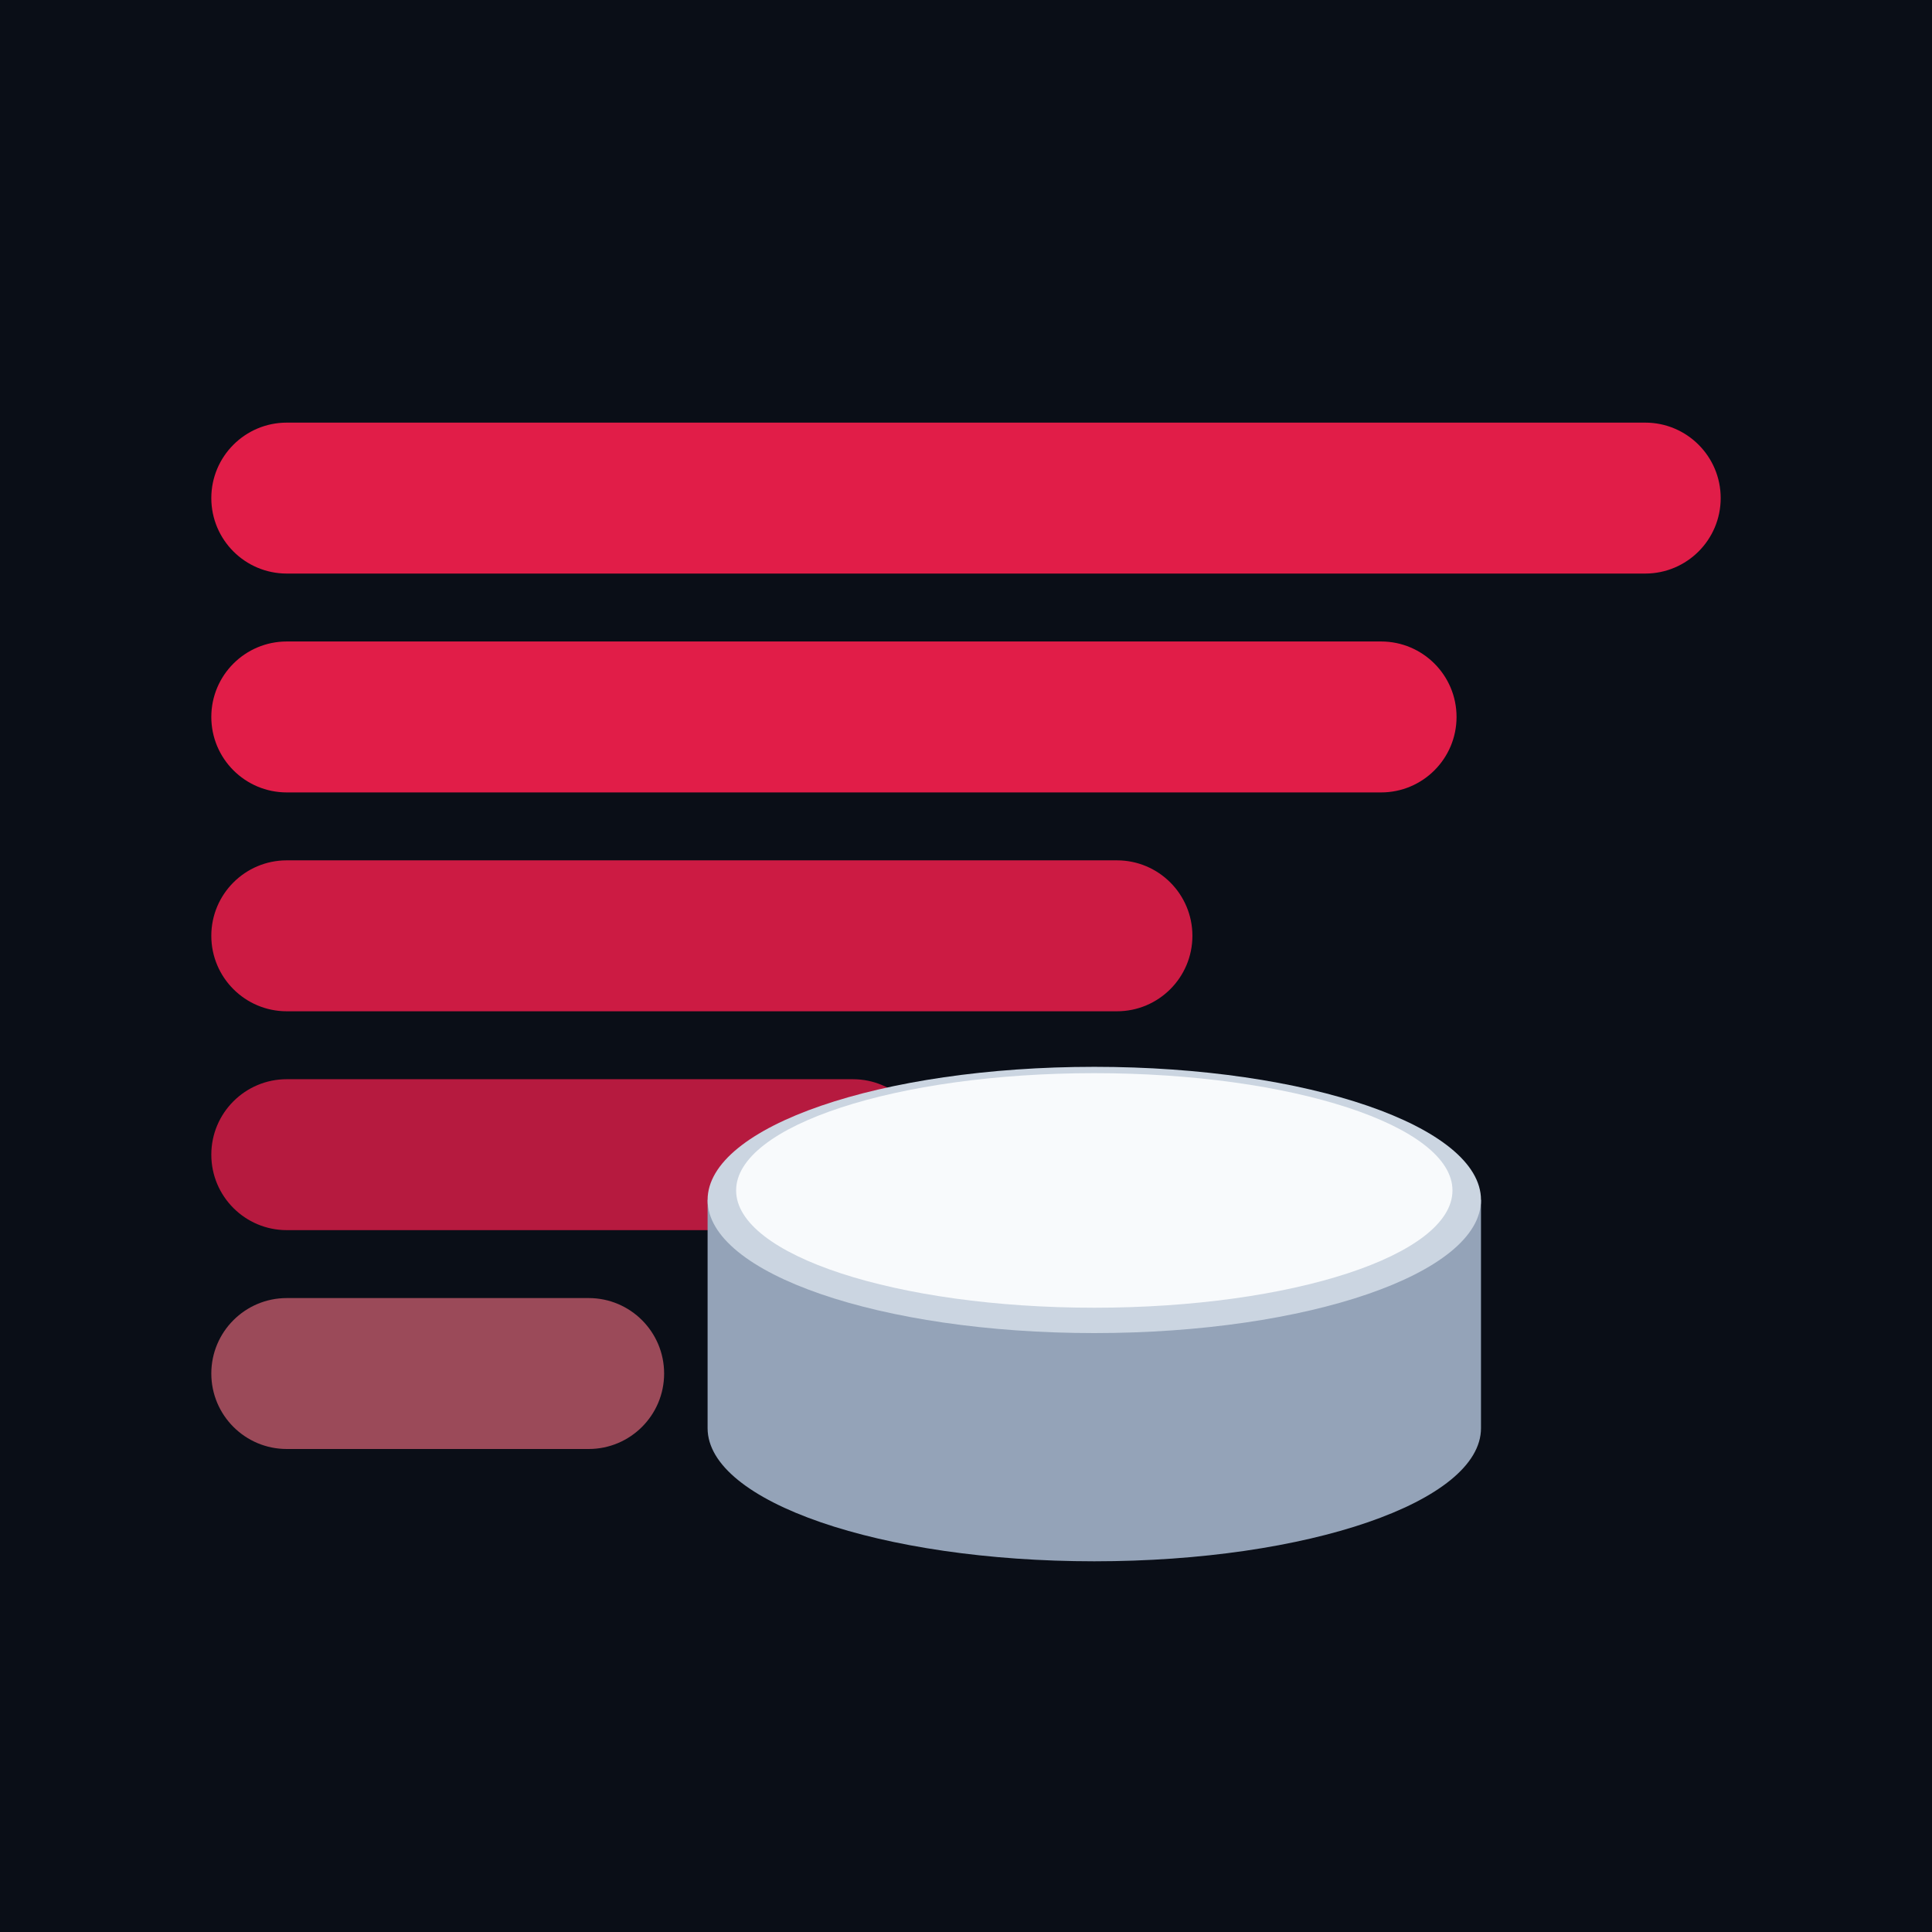
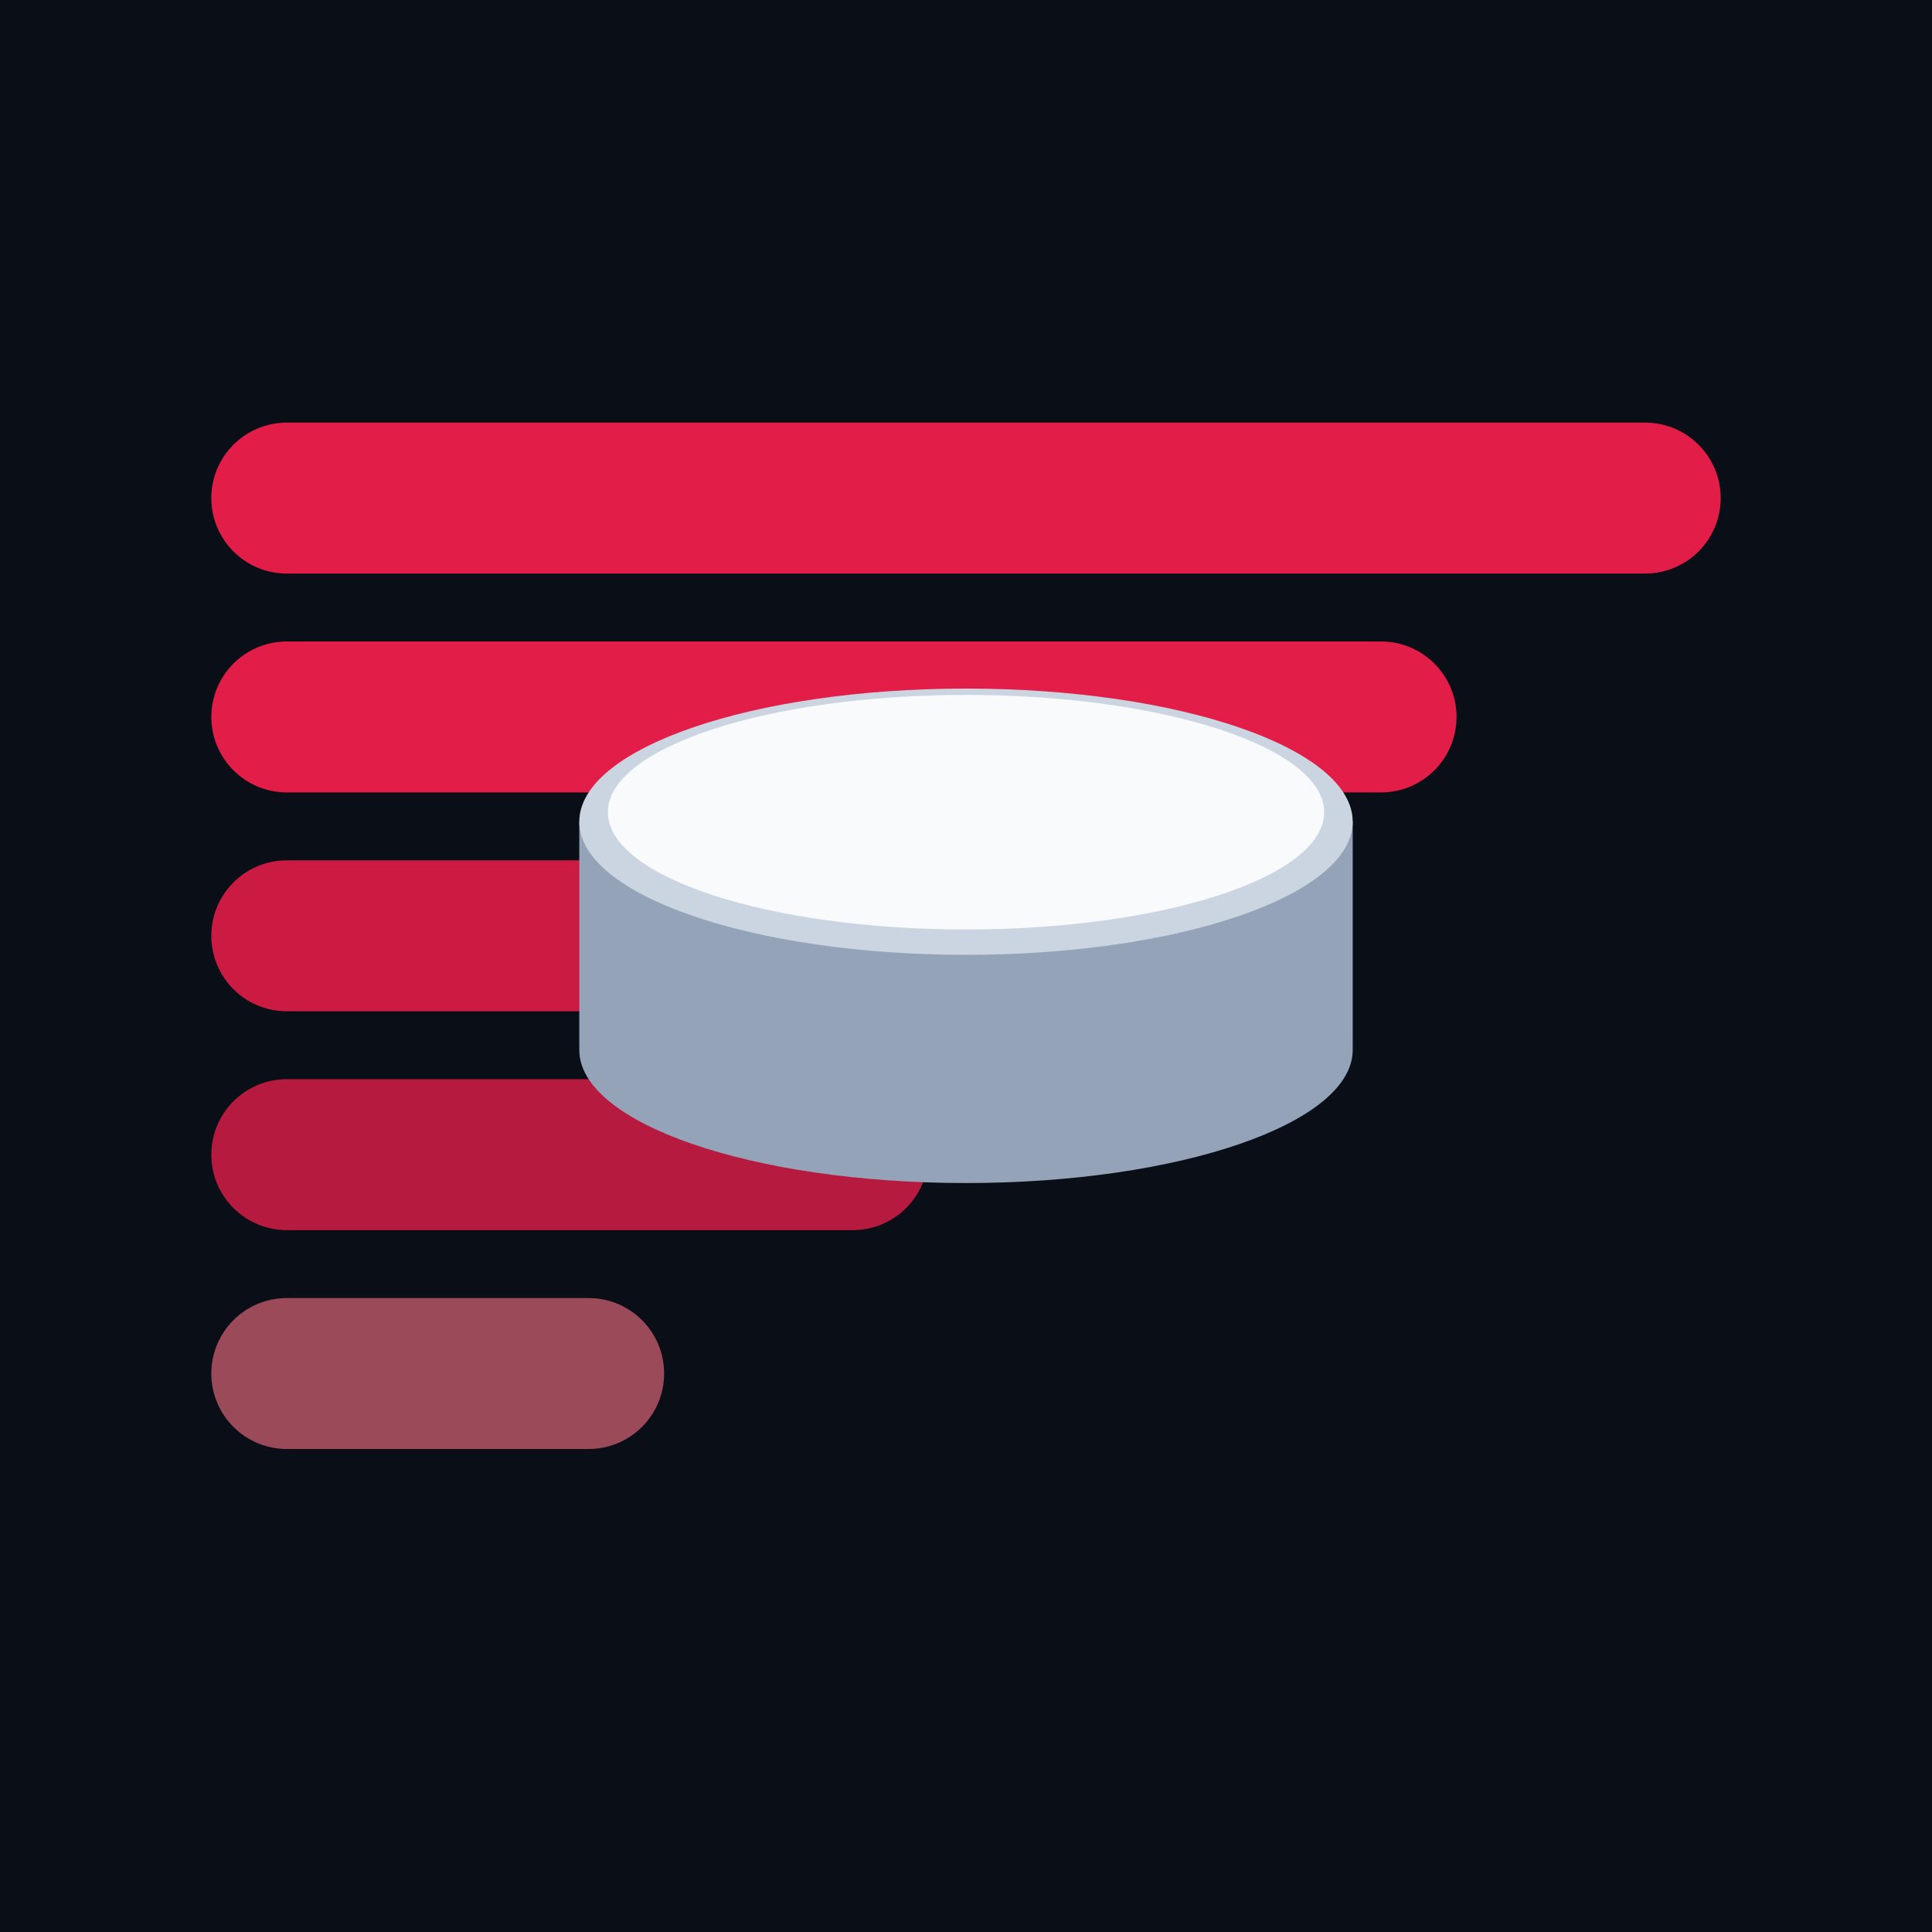
<svg xmlns="http://www.w3.org/2000/svg" viewBox="0 0 512 512" width="512" height="512">
  <rect width="512" height="512" fill="#0a0e17" />
  <g transform="translate(0 0)">
    <g>
      <rect x="56" y="112" width="400" height="40" rx="20" fill="#e11d48" opacity="1" />
      <rect x="56" y="170" width="330" height="40" rx="20" fill="#e11d48" opacity="1" />
      <rect x="56" y="228" width="260" height="40" rx="20" fill="#e11d48" opacity="0.9" />
      <rect x="56" y="286" width="190" height="40" rx="20" fill="#e11d48" opacity="0.8" />
      <rect x="56" y="344" width="120" height="40" rx="20" fill="#fb7185" opacity="0.6" />
-       <g transform="translate(290 318) scale(.84) translate(-366 -232)">
+       <g transform="translate(256 248) scale(.84) translate(-366 -268)">
        <path d="M244 232 V304 A122 42 0 0 0 488 304 V232 Z" fill="#94a3b8" />
        <ellipse cx="366" cy="232" rx="122" ry="42" fill="#cbd5e1" />
        <ellipse cx="366" cy="229" rx="113" ry="37" fill="#f8fafc" />
      </g>
    </g>
  </g>
</svg>
